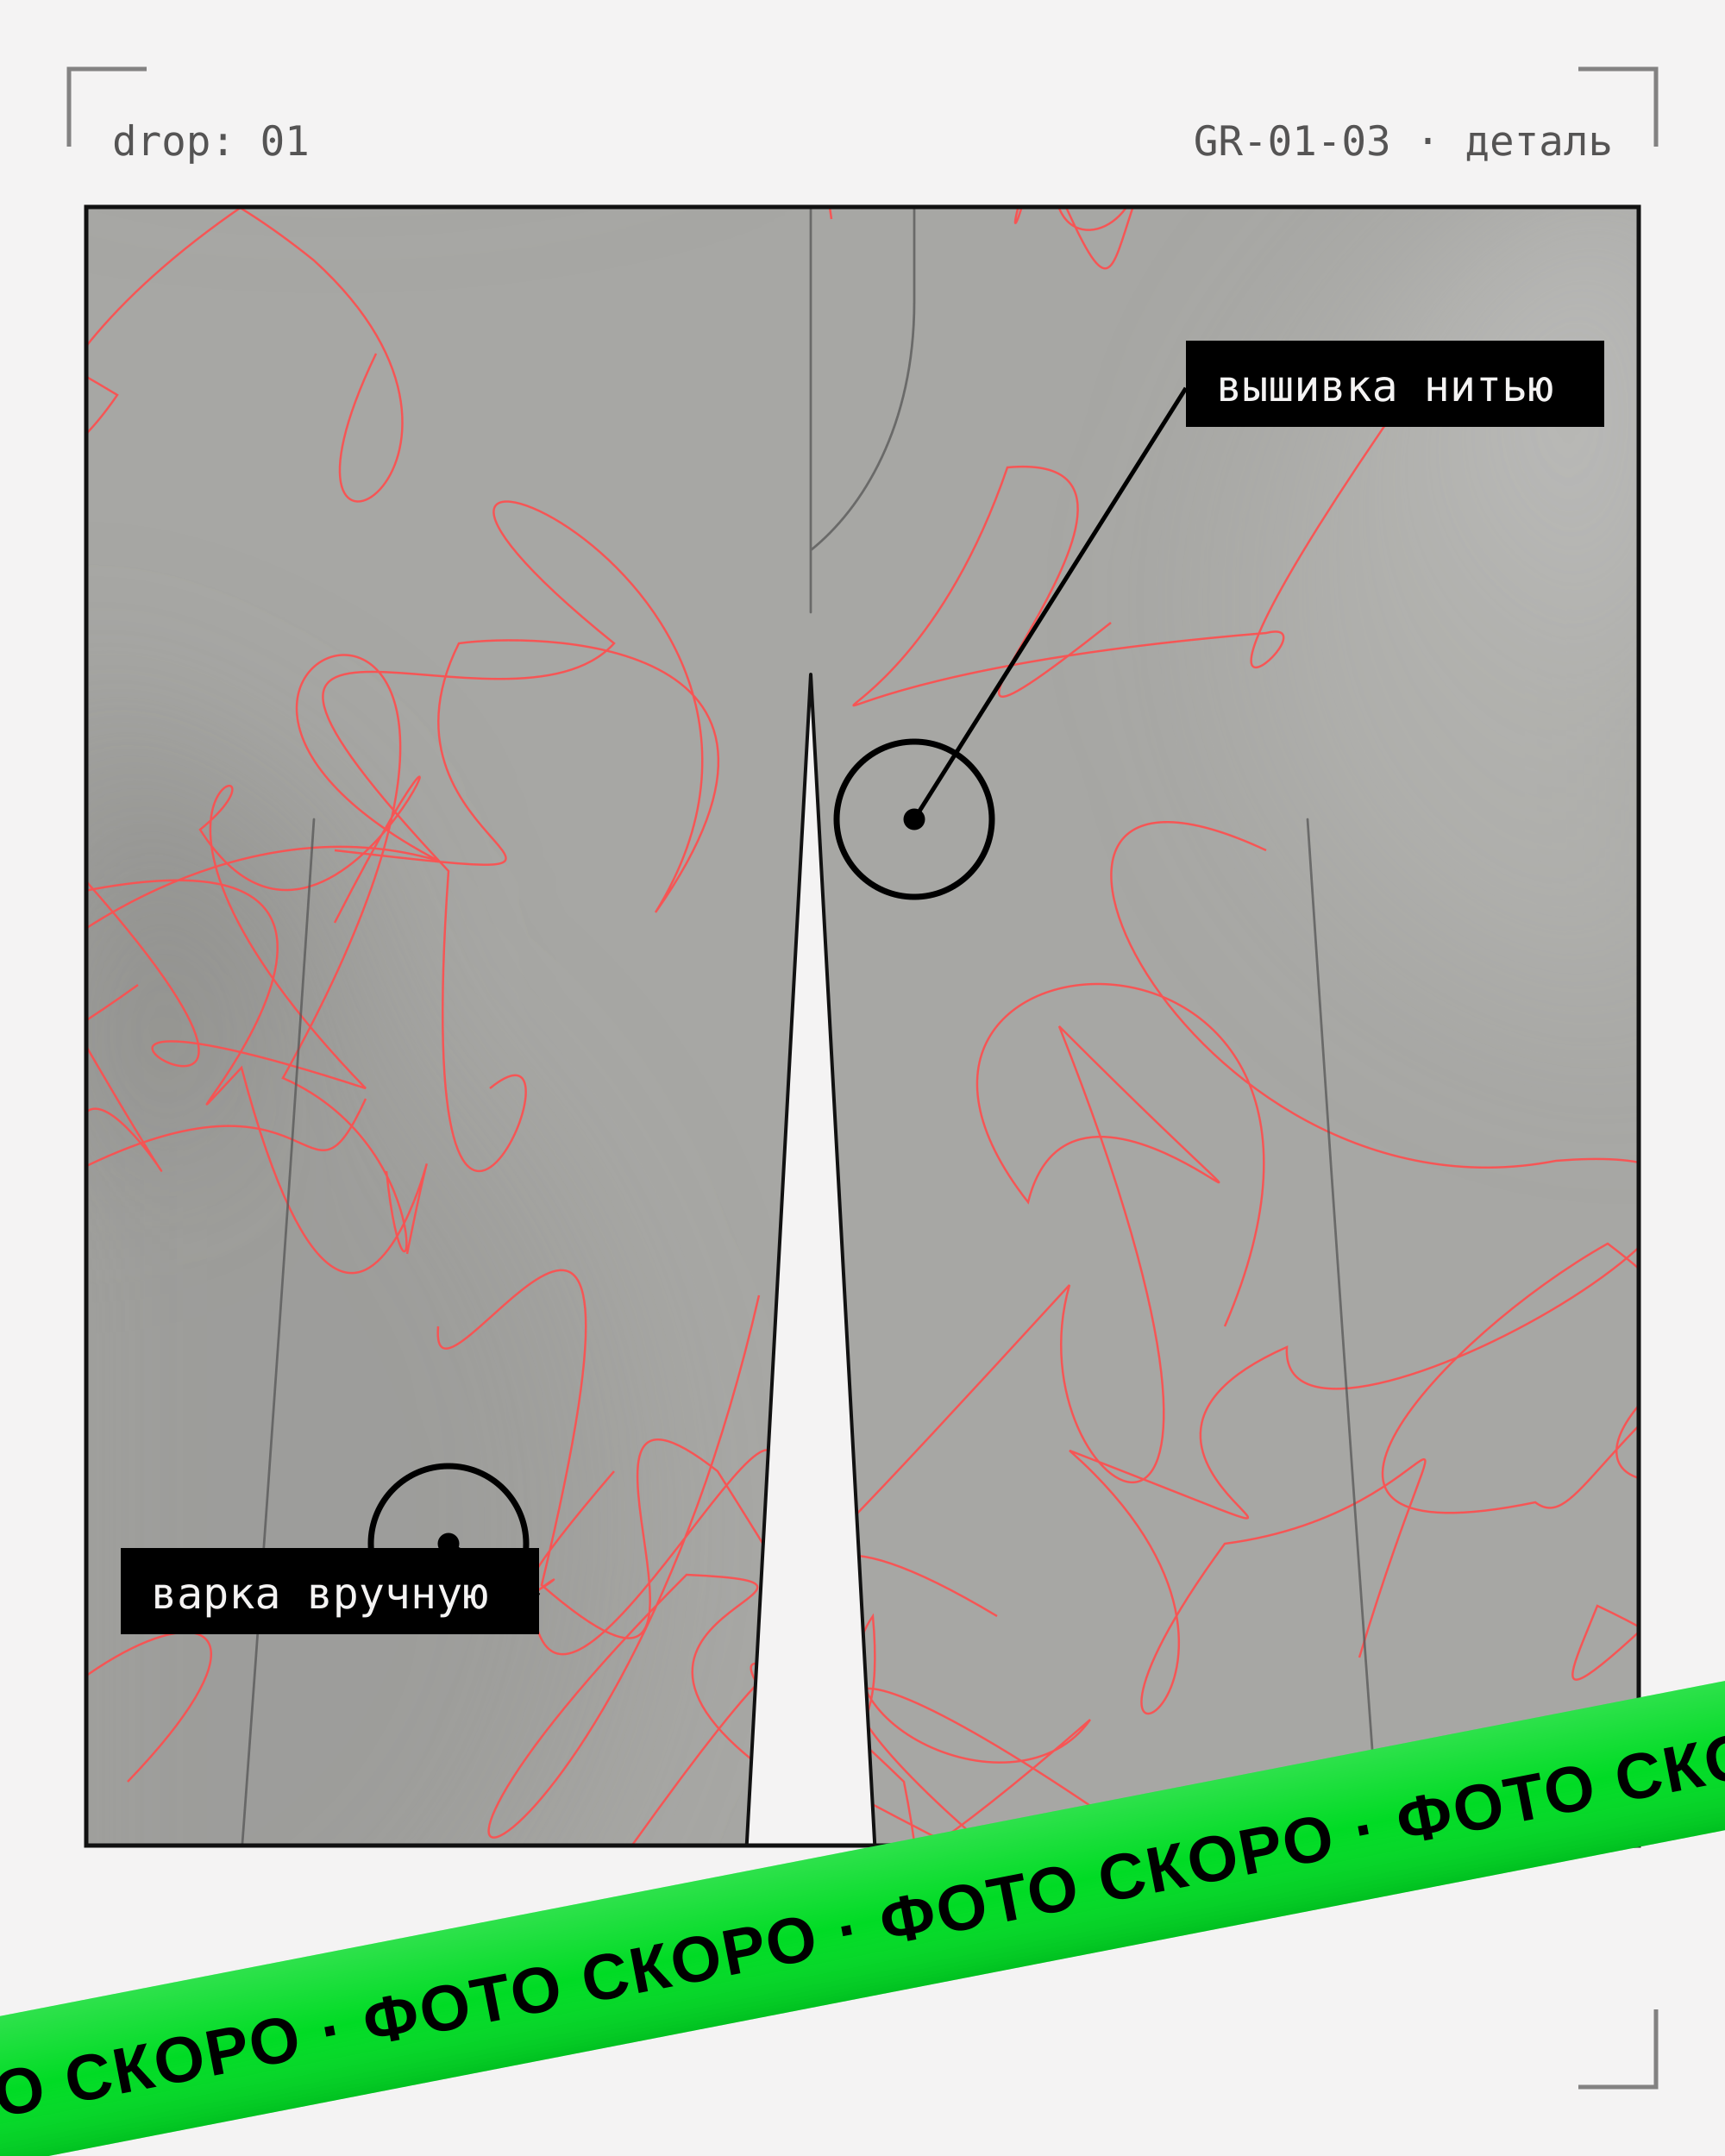
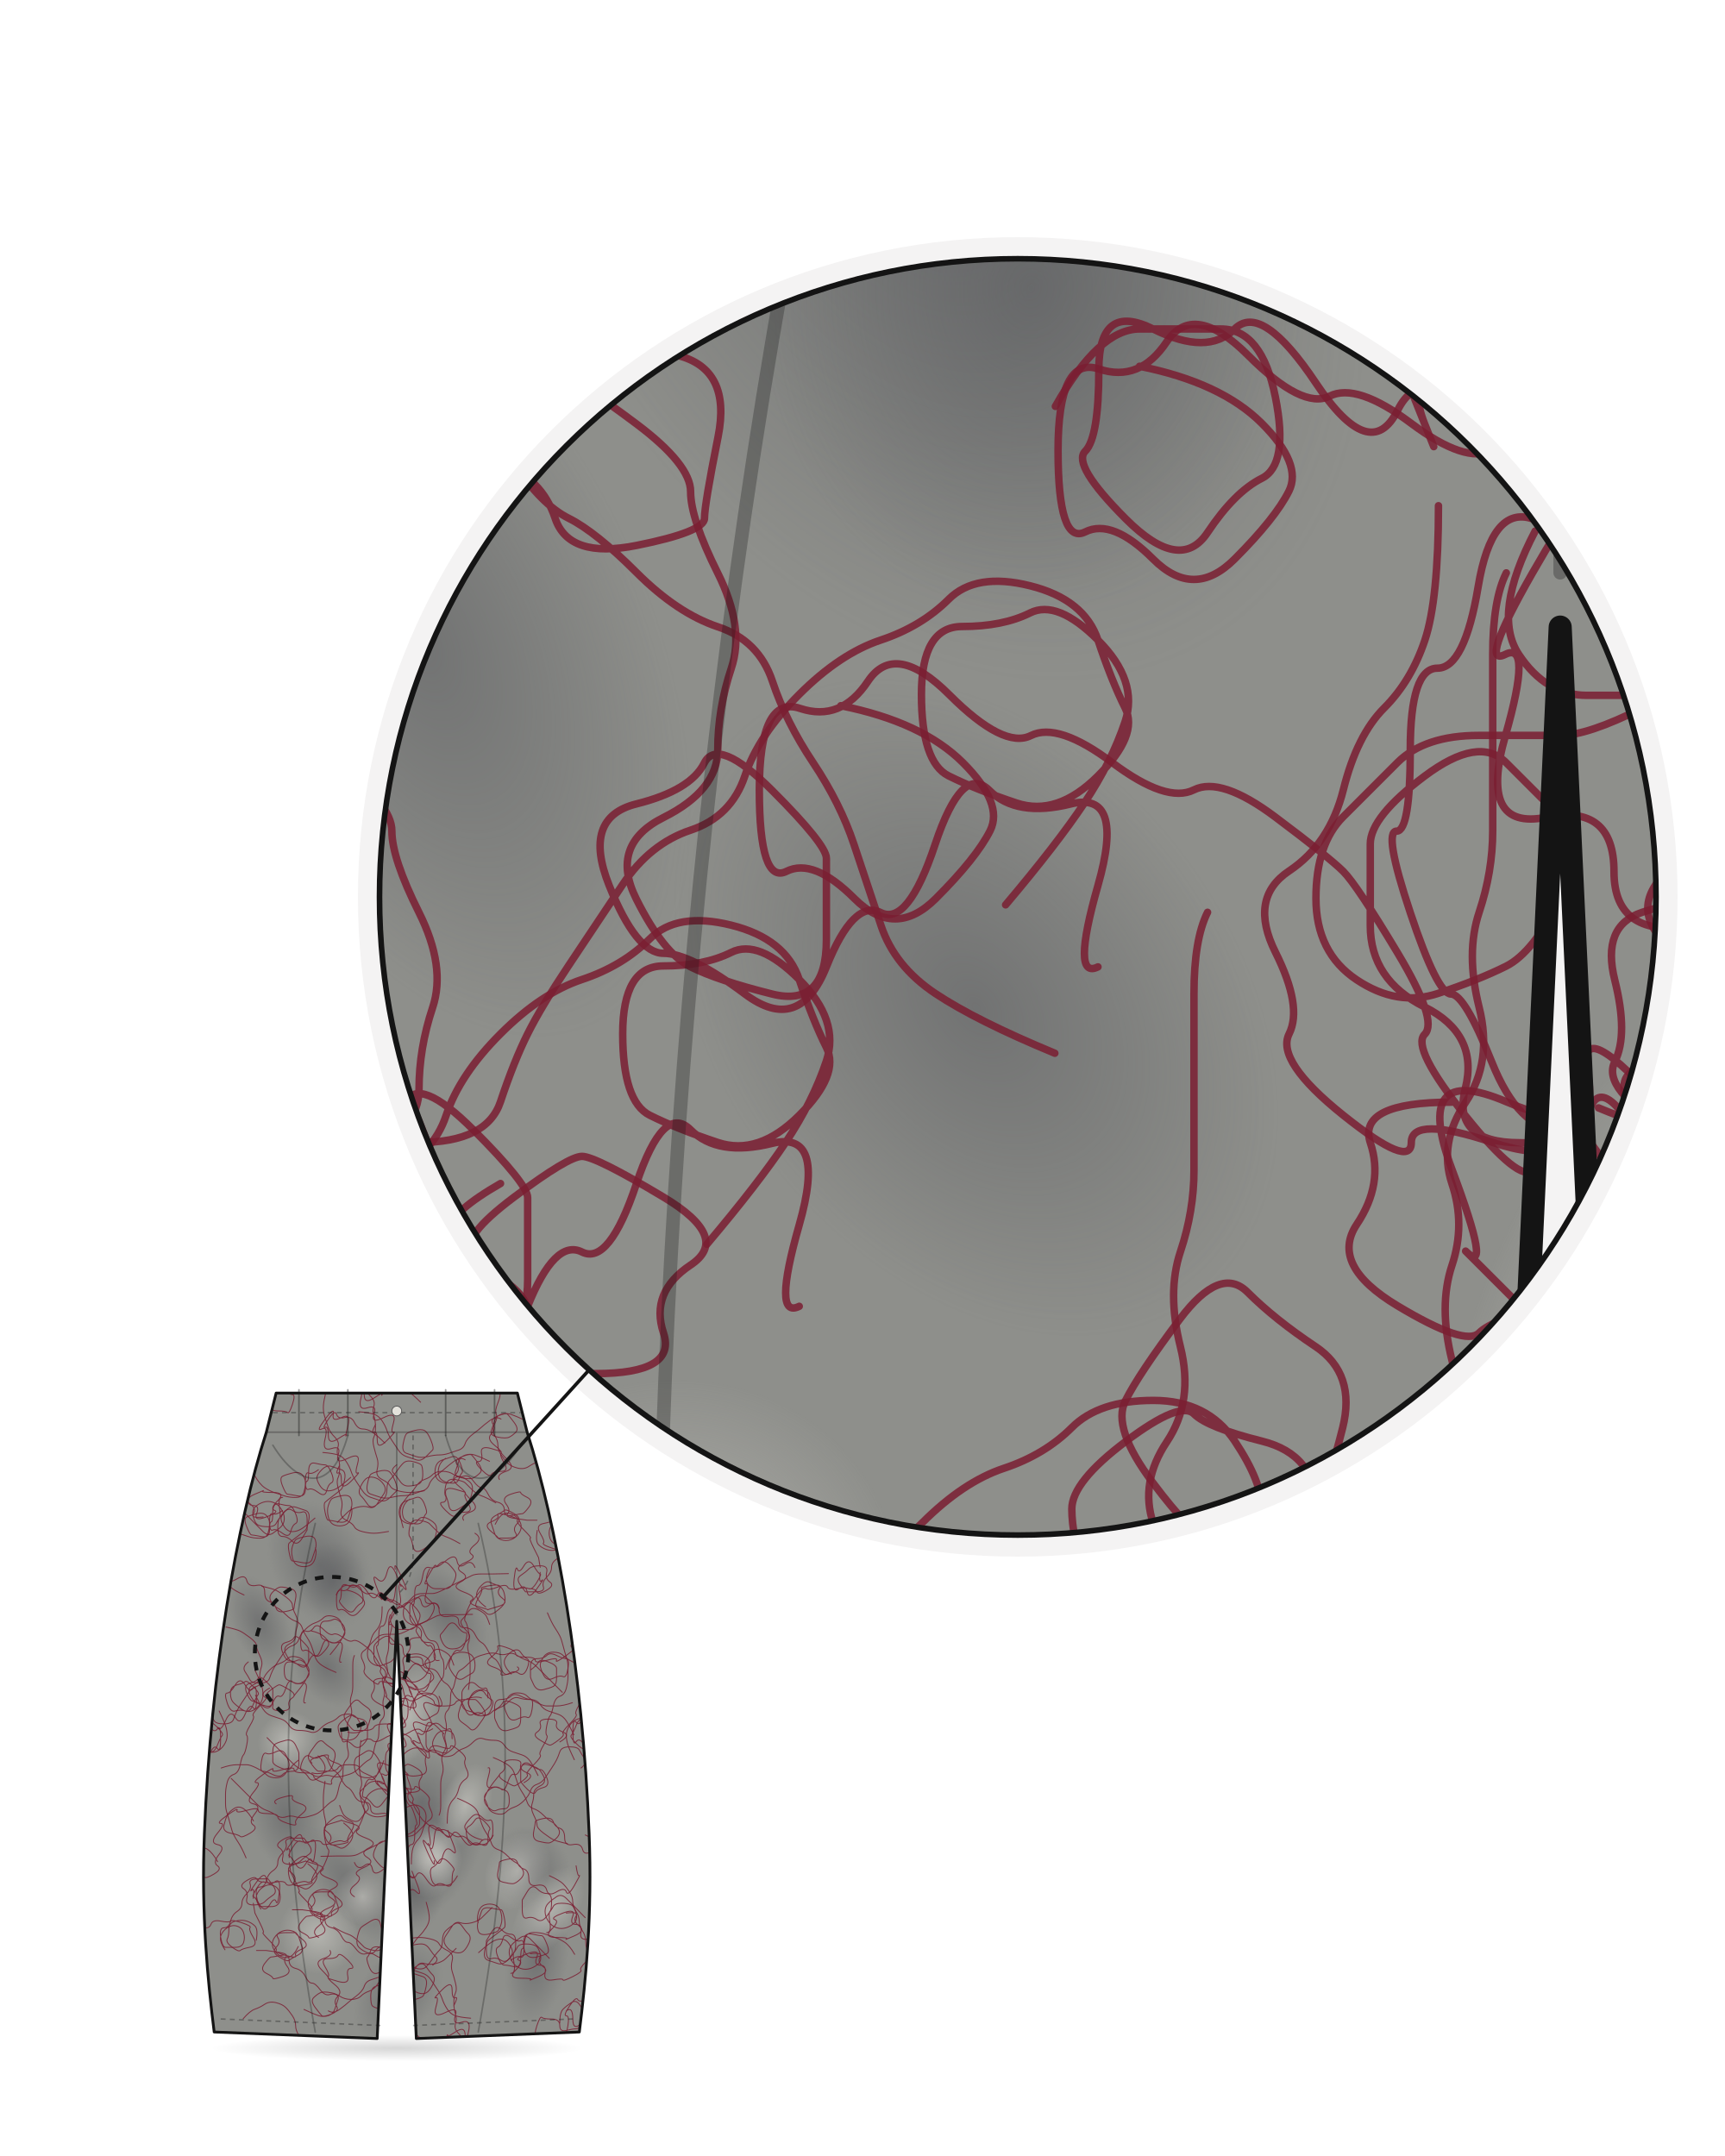
- <svg xmlns="http://www.w3.org/2000/svg" viewBox="0 0 400 500" width="800" height="1000">
-   <defs>
-     <filter id="soft" x="-20%" y="-20%" width="140%" height="140%">
-       <feGaussianBlur stdDeviation="9" />
-     </filter>
-     <linearGradient id="tapeShade" x1="0" y1="0" x2="0" y2="1">
-       <stop offset="0" stop-color="#fff" stop-opacity=".18" />
-       <stop offset=".5" stop-color="#fff" stop-opacity="0" />
-       <stop offset="1" stop-color="#000" stop-opacity=".12" />
-     </linearGradient>
-   </defs>
-   <rect width="400" height="500" fill="#F4F3F3" />
-   <path d="M16 34 L16 16 L34 16 M366 16 L384 16 L384 34 M16 466 L16 484 L34 484 M366 484 L384 484 L384 466" fill="none" stroke="#111" stroke-width="1" opacity=".5" />
-   <text x="26" y="36" font-family="Menlo,'SF Mono',ui-monospace,monospace" font-size="9.5" fill="#111" opacity=".7">drop: 01</text>
-   <text x="374" y="36" text-anchor="end" font-family="Menlo,'SF Mono',ui-monospace,monospace" font-size="9.5" fill="#111" opacity=".7">GR-01-03 · деталь</text>
-   <svg x="20" y="48" width="360" height="380" viewBox="130 150 150 160" preserveAspectRatio="xMidYMid slice">
-     <clipPath id="cl">
-       <path d="M128 70 L272 70 L276 92 C290 210 306 330 318 446 L214 452 L200 196 L186 452 L82 446 C94 330 110 210 124 92 Z" />
+ <svg xmlns="http://www.w3.org/2000/svg" xmlns:xlink="http://www.w3.org/1999/xlink" viewBox="0 0 400 500" width="800" height="1000">
+   <radialGradient id="sh">
+     <stop offset="0" stop-color="#000" stop-opacity=".16" />
+     <stop offset="1" stop-color="#000" stop-opacity="0" />
+   </radialGradient>
+   <ellipse cx="92" cy="475" rx="43" ry="3.0" fill="url(#sh)" />
+   <g id="art" transform="translate(92 472) scale(0.378) translate(-200 -454)">
+     <radialGradient id="gd">
+       <stop offset="0" stop-color="#55565A" stop-opacity="0.5" />
+       <stop offset="1" stop-color="#55565A" stop-opacity="0" />
+     </radialGradient>
+     <radialGradient id="gl">
+       <stop offset="0" stop-color="#C9C8C2" stop-opacity="0.65" />
+       <stop offset="1" stop-color="#C9C8C2" stop-opacity="0" />
+     </radialGradient>
+     <path d="m126 60h148l6 24c18 56 34 146 38 246 2 50-2 90-6 122l-100 4-12-256-12 256-100-4c-4-32-8-72-6-122 4-100 20-190 38-246z" fill="#8E8F8B" />
+     <clipPath id="k1">
+       <path d="m126 60h148l6 24c18 56 34 146 38 246 2 50-2 90-6 122l-100 4-12-256-12 256-100-4c-4-32-8-72-6-122 4-100 20-190 38-246z" />
    </clipPath>
-     <path d="M128 70 L272 70 L276 92 C290 210 306 330 318 446 L214 452 L200 196 L186 452 L82 446 C94 330 110 210 124 92 Z" fill="#A7A7A4" />
-     <g clip-path="url(#cl)" filter="url(#soft)">
-       <ellipse cx="154" cy="117" rx="55" ry="23" fill="#8f8f8c" opacity="0.28" />
-       <ellipse cx="222" cy="406" rx="35" ry="23" fill="#C8C8C5" opacity="0.27" />
-       <ellipse cx="94" cy="221" rx="62" ry="25" fill="#7E7E7B" opacity="0.44" />
-       <ellipse cx="222" cy="84" rx="52" ry="22" fill="#7E7E7B" opacity="0.26" />
-       <ellipse cx="293" cy="170" rx="32" ry="25" fill="#C8C8C5" opacity="0.42" />
-       <ellipse cx="247" cy="99" rx="51" ry="28" fill="#7E7E7B" opacity="0.41" />
-       <ellipse cx="86" cy="83" rx="35" ry="47" fill="#C8C8C5" opacity="0.48" />
-       <ellipse cx="191" cy="411" rx="42" ry="30" fill="#7E7E7B" opacity="0.46" />
-       <ellipse cx="133" cy="278" rx="49" ry="55" fill="#8f8f8c" opacity="0.38" />
-       <ellipse cx="228" cy="88" rx="49" ry="27" fill="#C8C8C5" opacity="0.30" />
-       <ellipse cx="197" cy="75" rx="55" ry="51" fill="#8f8f8c" opacity="0.49" />
-       <ellipse cx="283" cy="189" rx="41" ry="40" fill="#C8C8C5" opacity="0.27" />
+     <g clip-path="url(#k1)">
+       <ellipse cx="215" cy="311" rx="27" ry="31" fill="url(#gd)" transform="rotate(12 215 311)" />
+       <ellipse cx="286" cy="408" rx="19" ry="40" fill="url(#gd)" transform="rotate(9 286 408)" />
+       <ellipse cx="201" cy="428" rx="23" ry="35" fill="url(#gd)" transform="rotate(35 201 428)" />
+       <ellipse cx="230" cy="195" rx="20" ry="36" fill="url(#gd)" transform="rotate(-36 230 195)" />
+       <ellipse cx="224" cy="348" rx="22" ry="44" fill="url(#gd)" transform="rotate(34 224 348)" />
+       <ellipse cx="212" cy="328" rx="18" ry="25" fill="url(#gd)" transform="rotate(38 212 328)" />
+       <ellipse cx="153" cy="165" rx="29" ry="42" fill="url(#gd)" transform="rotate(-30 153 165)" />
+       <ellipse cx="161" cy="175" rx="20" ry="24" fill="url(#gd)" transform="rotate(2 161 175)" />
+       <ellipse cx="157" cy="228" rx="19" ry="27" fill="url(#gd)" transform="rotate(-37 157 228)" />
+       <ellipse cx="282" cy="352" rx="24" ry="27" fill="url(#gd)" transform="rotate(-28 282 352)" />
+       <ellipse cx="116" cy="201" rx="17" ry="31" fill="url(#gd)" transform="rotate(-24 116 201)" />
+       <ellipse cx="132" cy="319" rx="22" ry="35" fill="url(#gd)" transform="rotate(-11 132 319)" />
+       <ellipse cx="209" cy="365" rx="20" ry="26" fill="url(#gd)" transform="rotate(-2 209 365)" />
+       <ellipse cx="173" cy="363" rx="18" ry="45" fill="url(#gd)" transform="rotate(-39 173 363)" />
+       <ellipse cx="208" cy="258" rx="16" ry="32" fill="url(#gl)" transform="rotate(16 208 258)" />
+       <ellipse cx="133" cy="273" rx="19" ry="17" fill="url(#gl)" transform="rotate(-33 133 273)" />
+       <ellipse cx="220" cy="346" rx="18" ry="24" fill="url(#gl)" transform="rotate(1 220 346)" />
+       <ellipse cx="152" cy="392" rx="24" ry="25" fill="url(#gl)" transform="rotate(-38 152 392)" />
+       <ellipse cx="179" cy="369" rx="16" ry="18" fill="url(#gl)" transform="rotate(-25 179 369)" />
+       <ellipse cx="242" cy="313" rx="15" ry="27" fill="url(#gl)" transform="rotate(21 242 313)" />
+       <ellipse cx="293" cy="378" rx="17" ry="31" fill="url(#gl)" transform="rotate(34 293 378)" />
+       <ellipse cx="274" cy="353" rx="19" ry="25" fill="url(#gl)" transform="rotate(28 274 353)" />
+       <ellipse cx="225" cy="344" rx="15" ry="18" fill="url(#gl)" transform="rotate(-18 225 344)" />
+       <g id="sc">
+         <path d="M100.001 93.46q0 6.5 -2 8.5t-5 4-5-1-4-5 1-6 5-4 6-1 4 3 5 4 6 1 3-5 0-6-5-4-7 0-5 4-2 6 1 6-2 6-5 4-6 0-3-5 1-5 5-4 6 2 4 5M90.853 135.641q3.1 5.4 6.1 7.4t6 3 6 2 7 1 5-3 1-6-2-5-6-1-6 2 0 6 3 5 6 1 5-4 1-5 1-6 4-5 6 1 4 5 0 6-3 5-5 1-6-2-2-5 2-5 6-2M95.261 203.527q6.7 1.5 8.7 2.5t6 4 4 5 2 6 1 7-1 6-4 5-2 6 4 5 6 2 4-4 0-6-4-5-5-2-5 3-2 6 4 5 6 3 6-2 4-4 4-5 4-4 6 1 2 6 0 6M91.063 255.045q2.9 6 3.9 9t1 6-2 6-5 4-6-1-5-4-2-6 4-5 5-2 5 3 3 5-3 6-5 4-6 0-5-5 0-6 5-5 6 0 5 2 2 6-2 6-5 4-6 2-6 2-5 4M98.431 296.408q4.6 4.6 7.6 7.6t4 4 4 4 6 4 6 3 6 1 6 0 7 0 6-2 5-4 5-4 3-6 2-6 1-6 2-7 1-6 0-7 0-6 1-6 1-7 0-7 1-6 0-6 0-7 1-6M90.123 347.506q-3.1 -5.5 -6.1 -7.5t-6 0-4 4-2 6 4 5 6 2 6-2 2-5 1-7-1-6 0-7 2-6 4-5 6-3 6 0 7 0 6 2 6 2 6 4 5 0 4-6-1-6-5-4-6 0-4 4M94.63 401.55q-3.6 -5.5 -2.6 -8.5t4-5 6-1 4 4 0 6-5 3-6 0-3-6 2-6 4-4 4-6 3-5 3-6 2-6 5-3 6 0 3 4 0 6-5 4-7 2-4-4-2-6 2-5 6-1 5 2M154.667 96.461q6.3 .5 9.3 1.5t5 4 3 6 3 6 4 6 5 4 6 2 6-2 4-4-1-6-4-6-6 0-5 2-2 6 2 6 6 2 7 0 7-1 6-1 6-2 4-4 5-6 5-4 5-4 7-1M149.816 136.707q-4.8 4.3 -7.8 6.3t-6 2-5-3-2-5 3-5 6-2 6 2 2 6-2 6-5 4-5 4 0 6 2 5 6 1 6-2 2-6 0-6-6-2-6 2-2 4 0 7 4 5 6 0 4-5 0-6M147.021 205.791q6 1.2 9 4.2t2 5-4 5-6 0-5-2-2-6 3-6 5-2 6 1 6 3 6 2 6 2 6 2 5 4 4 6 2 6 3 6 5 4 3 4-2 6-5 2-6-2-3-6 1-6 6-3M137.16 245.458q3.8 -4.5 5.8 -7.5t3-6-2-6-5-2-5 1-3 5 2 6 5 2 6-2 2-5-2-5-5-4-6 1-5 3-6 4-4 6-4 4-5 4-4 6-3 5-2 5-6 3-6-2-3-5 2-6M155.998 298.1q-1 6.9 -1 9.9t0 6 1 7 0 6 0 7 2 6-1 6-3 6-4 5-5 3-7 1-6 0-6-1-7 0-5 4-2 5 4 5 6 0 4-2 2-6-3-6-5-2-6 2-3 5 1 5M145.435 348.787q5.6 4.2 5.6 7.2t-3 6-5 2-5-2-4-5 0-6 5-5 6-1 5 3 0 6-2 6-6 2-5-2-2-6 3-5 6-2 6 2 4 4 5 5 2 6-1 6-2 6-4 5-2 6 0 7M139.602 399.533q-2.6 5.5 -5.6 6.5t-6-1-4-5 1-6 5-4 6 0 4 4 2 6-3 5-5 3-6-2-2-6 1-6 5-3 6 0 4 4 0 6-4 4-6 0-6-3-4-6-4-5-2-6-3-6-1-6M192.647 90.619q-4.6 -4.6 -7.6 -6.6t-6-2-5-4-6-3-5-2-5 3-2 5 2 5 6 2 5-2 1-6-4-5-5-2-5 3-2 6 2 6 4 6 4 4 6 2 6 3 0 6-4 5-6 0-2-5 1-5M194.968 144.905q-6 1.1 -9 1.1t-7-1-5-3-5-4-3-6 0-7-2-7 0-6 1-6-1-7 0-6-2-6-4-6-2-6-1-6 1-7 0-6 0-6 0-7 0-7 0-6 1-6 5-4 6 2 4 4M198.159 192.928q-3.2 6.1 -1.2 9.1t5 3 6 0 5-4 1-6-4-5-6 0-6 2-4 5-3 6-2 6-1 6 1 6 3 6 3 5 5 5 4 5 2 6 1 6-1 6-4 6-4 4-6 2-7 1-7 1M208.019 254.471q2 -6.5 4 -8.5t6-2 6 2 2 6-2 5-5 3-6-2-3-6 2-6 4-3 4-5 0-6-5-4-6 0-4 5 1 5 6 4 6-2 4-4-2-6-2-6 4-5 6-1 5 4 2 5M197.178 304.588q-6.2 -2.6 -9.2 -1.6t-5 3-3 6 2 6 6 2 6-1 2-5 0-6-4-5-5-5-5-4-5-4-6-2-7 2-6 2-6 0-4-4-2-6 4-6 5-2 5 4 2 6-2 6-5 3-7 0M208.964 348.938q0 -6.9 1 -9.9t3-5 3-6 4-6 1-6-1-6-4-6-5-2-6 0-7 2-5-4-1-6 4-4 7 0 4 4 1 6-4 5-6 2-6-3-2-5 0-6 4-5 3-6 3-6 4-5M196.071 397.396q1.9 6.6 1.9 9.6t-2 6-4 5-4 5-5 4-5 3-6 2-7-2-6-1-6-3-5-4-4-4-6-5-4-5-5-3-6 1-4 4 1 6 4 3 6-1 3-6-1-6-5-3-7-1-6 0M256.908 101.839q-5.9 -2.8 -8.9 -3.8t-6 0-4 4-2 6 4 4 7 0 4-3-1-6-4-5-6 1-3 5-1 6 2 7 4 5 2 6-2 5-6 2-6-3-2-5 2-5 6-3 6 2 4 5-1 7-4 5M238.761 152.344q-5.8 -3.3 -8.8 -4.3t-6-4-4-4-6-2-6 4 0 6 2 6 6 2 6-4 2-5 0-6-5-4-6 1-6 2-5-4 0-6 4-4 6-2 5 4 1 6-2 4-6 2-6-4 0-6 4-5M246.514 195.779q-6.5 .2 -9.5 .2t-7 0-6 1-6 3-6 3-6 3-6 2-6 0-6 2-4 4-2 6 3 6 6 1 5-2 4-5 0-6-4-4-6 1-4 5 0 6 4 6 3 6 4 4 4 6 3 5M248.262 257.411q-4.3 -4.4 -4.3 -7.4t4-6 6 0 4 4 0 6-5 3-6 0-5-3-4-6-4-5-4-5-4-5-6-4-4-4-6-3-6-4-5-4-3-6 0-6 2-6 4-5 6-3 7 0 5 2 6 2M237.216 308.613q5.8 2.4 8.8 4.4t4 5 2 6 3 6 3 6 4 4 6 4 5 4 4 4-1 6-5 3-6-1-3-6 1-6 5-2 6 2 4 4 3 6 5 4 6 3 6 1 6 0 5-4 3-6-2-6M237.177 356.254q-3.2 5.7 -6.2 5.7t-6 0-4-5 1-6 4-4 6 1 3 5-1 6-4 3-6 0-6-4-6-2-6-2-5 4-3 5 2 5 6 2 6-4 0-6-2-5-6-2-6 3-2 5 1 6 4 5M236.443 400.675q-4.4 4.3 -6.4 6.3t-6 3-7 0-5 2-4 6 0 6 5 4 5 0 4-5 0-6-4-5-5-1-5 4-2 6-2 6-4 5-4 5-6 1-5-2-1-6 3-6 6-1 5 3 4 5-2 5M294.246 96.097q-4.2 4.9 -7.2 5.9t-6 3-7 1-6-3-4-5-2-6-2-6 0-7 1-6 1-7 1-6 1-6 0-7 0-7 0-6 0-6 1-6 3-6 2-6 5-4 6 0 5 4 0 6-4 5-6 1M286.187 144.232q-1.2 6.8 .8 8.8t5 3 7 0 4-5 1-6-3-5-5-2-6 2-2 6 2 6 5 3 7 1 6 0 6-2 6-2 6-4 4-5 2-6 2-6 4-5 4-6 3-6 4-5 3-5 4-6M292.437 194.817q2.6 6.2 4.6 9.2t3 5 2 6 2 7 1 6 0 6-1 7-4 5-4 6-2 6-2 6 0 6-2 6-2 6-4 6-4 6-3 4-5 3-6-3-2-5 2-5 5-3 5 3 4 5-2 6M307.736 249.962q-5.7 2 -9.7 2t-6 0-6-2-6-4-6-2-6 3-2 5 2 6 6 2 6-1 3-5-1-6-6-2-6 0-6 2-4 5 0 6 2 5 6 3 6-2 2-5 0-6-5-4-6 0-5 5M286.665 294.643q-2.7 -5.6 -4.7 -8.6t-5-4-6-2-5-4-6-3-7-1-6 2-6 4-5 3-6 2-6-3-2-5 2-5 6-3 5 3 1 5-4 5-5 2-5-2-4-5 0-6 3-5 6 0 5 2 2 6M293.661 356.111q6.3 2.9 8.3 4.9t4 5 2 6 2 6 2 6 2 6 2 7 2 6-2 6-3 5-5 4-6 2-6 0-5-4-3-5-2-5-6-2-5 4-2 6 3 5 6 1 5-2 3-6-2-6-6-2M293.586 406.807q-4.6 -4.8 -6.6 -6.8t-5-5-6-1-5 4-2 5 2 6 5 4 6 0 5-3 1-6-3-5-6-1-5 2-4 6-6 2-6-1-3-5 0-6 3-5 6-2 6 3 3 5-1 6 0 7-2 6" fill="none" stroke="#7A1E32" stroke-width="0.55" stroke-linecap="round" stroke-linejoin="round" stroke-opacity="0.85" />
+       </g>
+       <use href="#sc" xlink:href="#sc" transform="rotate(180 200 270)" />
+       <use href="#sc" xlink:href="#sc" transform="translate(22 -25)" />
    </g>
-     <g clip-path="url(#cl)">
-       <path d="M111 184 C75 201 122 224 130 172 C121 185 92 168 110 149 C75 170 80 128 103 171 M108 247 C138 273 137 229 103 239 C133 275 75 213 87 223 C85 230 68 183 82 215 C87 251 97 216 89 225 C53 257 111 255 107 219 M178 126 C143 92 154 99 168 99 C128 71 136 88 140 122 C149 94 120 110 132 99 C159 139 129 98 107 75 C94 57 133 48 78 102 C80 74 82 65 80 131 M280 334 C281 366 268 311 282 334 C293 343 305 354 264 318 C256 342 240 318 278 348 C301 345 253 356 269 366 C287 354 307 333 245 364 M164 259 C163 271 188 226 174 284 C197 304 172 258 191 273 C215 311 183 266 218 287 M127 134 C135 132 140 143 133 133 C168 105 137 95 151 147 C119 166 122 185 133 169 C95 146 133 190 122 172 M274 111 C305 124 299 113 293 134 C264 106 294 164 310 141 C332 113 281 150 287 114 C302 117 286 136 310 88 C285 51 278 84 282 111 M104 204 C119 200 107 202 130 216 C161 251 111 221 157 236 C128 206 152 202 141 211 C155 233 173 183 154 220 M121 399 C99 435 113 398 151 419 C124 413 152 406 133 408 C150 370 137 403 104 398 C114 399 69 437 121 426 C89 407 84 449 107 404 C101 437 133 385 86 429 M216 335 C198 359 190 367 202 306 C169 287 210 284 188 283 C148 323 181 317 195 256 M246 418 C227 393 281 429 248 401 C244 414 230 425 278 373 C239 373 316 374 262 370 C275 382 275 373 286 398 M158 165 C145 192 174 176 152 156 C116 127 118 175 137 136 C104 163 167 150 124 120 C108 117 97 116 110 148 M304 281 C267 312 281 256 294 257 C276 269 274 279 270 276 C241 282 261 260 277 251 C314 279 250 282 294 256 M258 342 C230 360 270 306 278 366 C288 384 303 337 280 366 C306 390 306 373 303 377 C319 355 266 348 295 353 C322 358 305 363 306 353 C266 376 326 353 308 362 M105 348 C129 376 83 368 88 357 C85 385 55 390 76 330 C86 306 84 316 85 341 C94 312 83 340 113 317 C90 316 130 300 111 333 M309 282 C347 317 270 279 328 310 C324 292 305 346 310 315 C282 317 347 286 330 316 C361 332 308 347 329 287 C289 287 325 271 307 278 M160 384 C146 371 151 419 141 355 C160 335 106 346 163 329 C198 350 192 312 137 339 M230 142 C225 127 252 165 225 114 C246 106 255 118 208 89 C242 82 217 60 230 88 C263 92 203 81 217 73 C236 85 209 52 216 83 M116 315 C93 348 116 293 141 345 C137 316 116 312 131 320 C110 301 137 351 146 315 M181 273 C163 294 181 279 173 285 C175 308 201 252 196 278 C208 272 181 303 225 255 C219 276 249 293 224 230 C258 264 226 227 221 247 C199 219 259 215 240 259 M276 403 C280 366 299 382 301 412 C286 382 282 423 313 389 C279 391 320 380 297 395 M92 196 C75 181 119 175 94 198 C56 191 106 163 76 221 C87 188 54 215 68 221 C83 238 57 213 38 209 C66 174 38 185 54 190 C51 171 85 159 62 197 M287 260 C323 231 279 237 316 238 C280 203 307 270 339 252 C378 287 325 227 365 267 M97 323 C124 361 92 291 72 297 C65 328 77 318 65 314 C49 338 32 330 46 316 C42 302 65 314 54 301 C64 293 44 298 72 275 C48 240 81 264 62 302 M100 351 C134 335 117 359 118 378 C83 404 87 395 116 395 C139 428 141 365 116 365 C150 349 131 337 100 387 C97 410 107 388 93 366 M180 317 C184 303 218 348 209 303 C176 271 209 320 206 287 C199 297 220 307 227 297 C196 324 210 303 219 311 C195 291 199 284 242 316 C228 308 281 317 226 335 M234 437 C194 467 212 433 226 459 C205 423 234 486 208 434 C209 408 216 456 218 404 M230 338 C208 328 202 315 216 344 C228 321 176 331 226 325 C211 302 250 329 200 302 C192 306 211 269 180 313 C173 296 164 350 169 317 M169 236 C180 227 161 271 165 215 C134 182 171 204 181 193 C145 164 206 185 185 219 C204 192 173 192 166 193 C156 213 189 217 154 213 M100 409 C64 444 91 442 107 429 C80 452 85 421 128 449 C102 426 120 450 121 426 C100 444 152 389 124 442 C87 469 94 449 127 449 M157 237 C151 250 153 232 129 244 C128 223 150 267 126 225 C124 193 97 219 102 221 C103 185 113 188 116 238 M203 109 C215 132 165 74 209 121 C178 91 240 104 228 138 C243 156 206 165 235 123 C221 132 267 120 220 151 C218 159 229 130 212 133 C205 144 195 119 205 151 M148 359 C159 348 178 363 153 382 C121 421 163 373 171 368 C210 374 160 389 167 348 M254 107 C238 144 283 141 277 121 C297 99 261 131 272 113 C236 112 281 76 246 117 C230 119 248 110 234 95 C223 121 206 56 252 107 M189 112 C219 135 181 93 160 121 C165 109 172 116 186 135 C166 167 150 138 180 119 C145 142 141 123 207 98 M134 303 C159 277 119 287 107 326 C129 343 67 354 122 324 C141 320 100 293 105 296 C92 316 121 324 118 282 C122 277 141 284 104 291 C141 268 134 252 90 275 M254 421 C229 412 262 411 275 446 C313 473 278 444 277 416 C239 453 255 447 294 410 C301 415 268 372 271 417 C244 455 287 380 249 426 M99 114 C65 121 88 139 119 137 C84 167 152 173 95 120 C64 82 123 145 103 139 M229 191 C200 214 241 174 219 176 C207 211 183 197 244 192 C252 190 227 212 261 164 M204 124 C220 127 181 153 180 144 C153 104 156 165 208 114 C207 113 232 89 208 105 C234 86 243 87 191 117 C191 85 202 83 208 128 C231 139 197 121 202 152 M109 401 C99 385 103 405 89 430 C100 465 59 437 101 436 C63 443 102 466 98 439 M161 252 C167 222 158 283 145 234 C130 250 173 206 125 218 C111 220 98 205 106 247 C124 215 143 215 99 276 C123 295 94 252 107 252 M135 226 C96 254 130 204 164 214 C126 194 183 174 149 235 C165 242 161 263 159 244 M283 315 C297 326 279 300 291 290 C284 313 308 301 276 286 C272 296 269 300 302 267 C314 289 293 266 330 239 M210 146 C211 114 216 150 223 147 C234 173 224 140 249 130 C264 121 270 99 279 121 C243 103 270 82 274 116 M244 213 C212 198 236 250 272 243 C309 240 245 277 246 261 C221 272 264 286 225 271 C251 294 218 310 240 280 C263 277 263 258 253 291" fill="none" stroke="#FF4D4D" stroke-width="1" vector-effect="non-scaling-stroke" opacity=".9" />
-     </g>
-     <path d="M124 92 L276 92 M140 70 L140 96 M170 70 L170 96 M230 70 L230 96 M260 70 L260 96 M200 92 L200 190 M210 92 L210 160 C210 172 205 180 200 184 M130 100 C146 124 166 128 176 94 M270 100 C254 124 234 128 224 94 M240 101 L258 101 L257 117 L241 117 Z M88 430 L189 437 M211 437 L312 430 M152 210 C146 300 140 380 134 444 M248 210 C254 300 260 380 266 444" fill="none" stroke="#555" stroke-width="1.1" stroke-linecap="round" vector-effect="non-scaling-stroke" opacity=".75" />
-     <path d="M128 70 L272 70 L276 92 C290 210 306 330 318 446 L214 452 L200 196 L186 452 L82 446 C94 330 110 210 124 92 Z" fill="none" stroke="#111111" stroke-width="1.6" stroke-linejoin="round" vector-effect="non-scaling-stroke" />
-   </svg>
-   <rect x="20" y="48" width="360" height="380" fill="none" stroke="#111" stroke-width="1" />
-   <circle cx="212" cy="190" r="18" fill="none" stroke="#000" stroke-width="1.4" />
-   <circle cx="212" cy="190" r="2.5" fill="#000" />
-   <path d="M212 190 L275 90" stroke="#000" stroke-width="1" />
-   <rect x="275" y="79" width="97" height="20" fill="#000" />
-   <text x="282" y="93" font-family="Menlo,'SF Mono',ui-monospace,monospace" font-size="10" fill="#F4F3F3">вышивка нитью</text>
-   <circle cx="104" cy="358" r="18" fill="none" stroke="#000" stroke-width="1.4" />
-   <circle cx="104" cy="358" r="2.5" fill="#000" />
-   <path d="M104 358 L125 370" stroke="#000" stroke-width="1" />
-   <rect x="28" y="359" width="97" height="20" fill="#000" />
-   <text x="35" y="373" font-family="Menlo,'SF Mono',ui-monospace,monospace" font-size="10" fill="#F4F3F3">варка вручную</text>
-   <g transform="rotate(-11 200 446)">
-     <rect x="-80" y="429" width="560" height="34" fill="#00DB24" />
-     <rect x="-80" y="429" width="560" height="34" fill="url(#tapeShade)" />
-     <text x="-40" y="452" font-family="'Arial Black','Helvetica Neue',Arial,sans-serif" font-weight="900" font-size="15" letter-spacing=".5" fill="#000">  ФОТО СКОРО  ·  ФОТО СКОРО  ·  ФОТО СКОРО  ·  ФОТО СКОРО  ·  ФОТО СКОРО  ·  ФОТО СКОРО  ·</text>
+     <path d="m120 84h160m-80 0v112m-76-104c16 26 36 30 46-6m106 6c-16 26-36 30-46-6" fill="none" stroke="#141414" stroke-width="1" stroke-linecap="round" stroke-linejoin="round" stroke-opacity="0.3" />
+     <path d="m150 140c-22 90-22 190 0 312m100-312c22 90 22 190 0 312" fill="none" stroke="#141414" stroke-width="1" stroke-linecap="round" stroke-linejoin="round" stroke-opacity="0.28" />
+     <path d="m124 72h152m-66 14v74c0 12-5 20-10 24m-108 260 98 4m20 0 98-4" fill="none" stroke="#141414" stroke-width="0.9" stroke-linejoin="round" stroke-dasharray="3 2.6" stroke-opacity="0.35" />
+     <path d="m140 58v28m30-28v28m60-28v28m30-28v28" fill="none" stroke="#141414" stroke-width="1" stroke-linecap="round" stroke-linejoin="round" stroke-opacity="0.4" />
+     <circle cx="200" cy="71" r="3" fill="#E4E2DC" stroke="#555" stroke-width=".5" />
+     <path d="m126 60h148l6 24c18 56 34 146 38 246 2 50-2 90-6 122l-100 4-12-256-12 256-100-4c-4-32-8-72-6-122 4-100 20-190 38-246z" fill="none" stroke="#141414" stroke-width="1.7" stroke-linecap="round" stroke-linejoin="round" />
  </g>
+   <clipPath id="lz">
+     <circle cx="236" cy="208" r="148" />
+   </clipPath>
+   <circle cx="236" cy="208" r="153" fill="#F4F3F3" />
+   <g clip-path="url(#lz)">
+     <rect x="88" y="60" width="296" height="296" fill="#F4F3F3" />
+     <use href="#art" xlink:href="#art" transform="translate(236 208) scale(8.33) translate(-76.9 -383.5)" />
+   </g>
+   <circle cx="236" cy="208" r="148" fill="none" stroke="#141414" stroke-width="1.3" />
+   <circle cx="76.9" cy="383.5" r="17.8" fill="none" stroke="#141414" stroke-width=".9" stroke-dasharray="2 2" />
+   <path d="M88.8 370.4L136.6 317.7" fill="none" stroke="#141414" stroke-width="0.8" stroke-linecap="round" stroke-linejoin="round" />
</svg>
